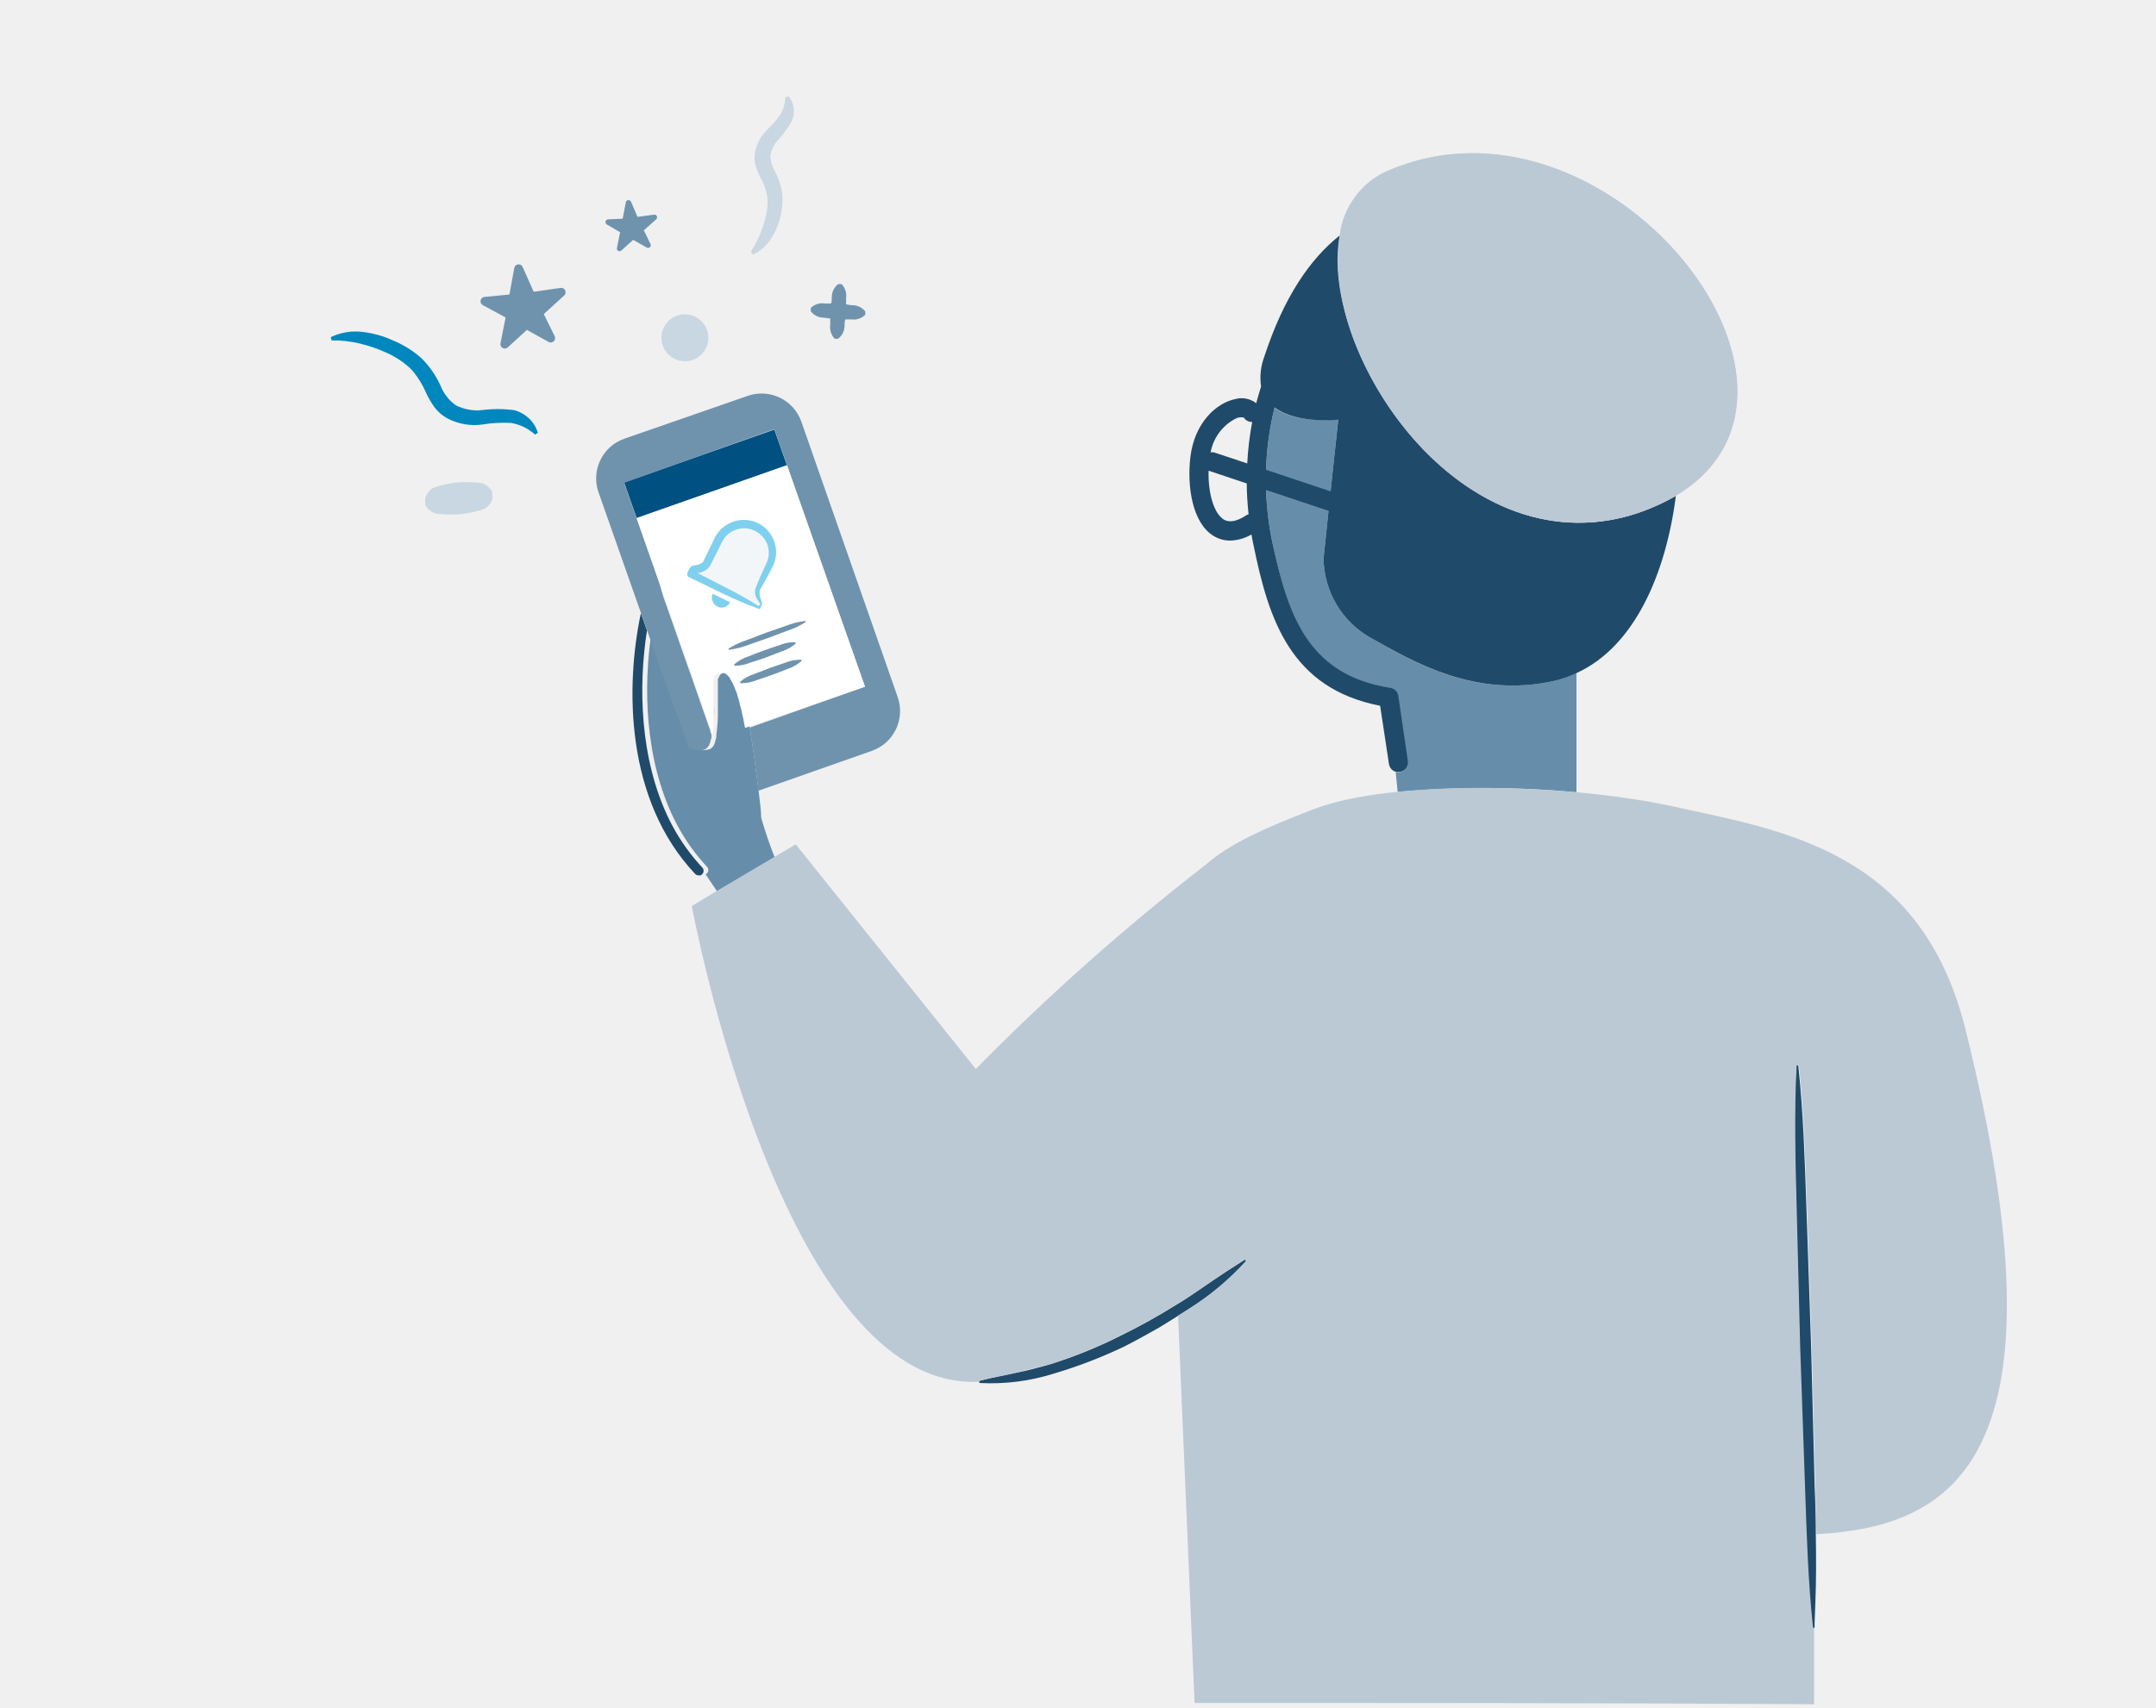
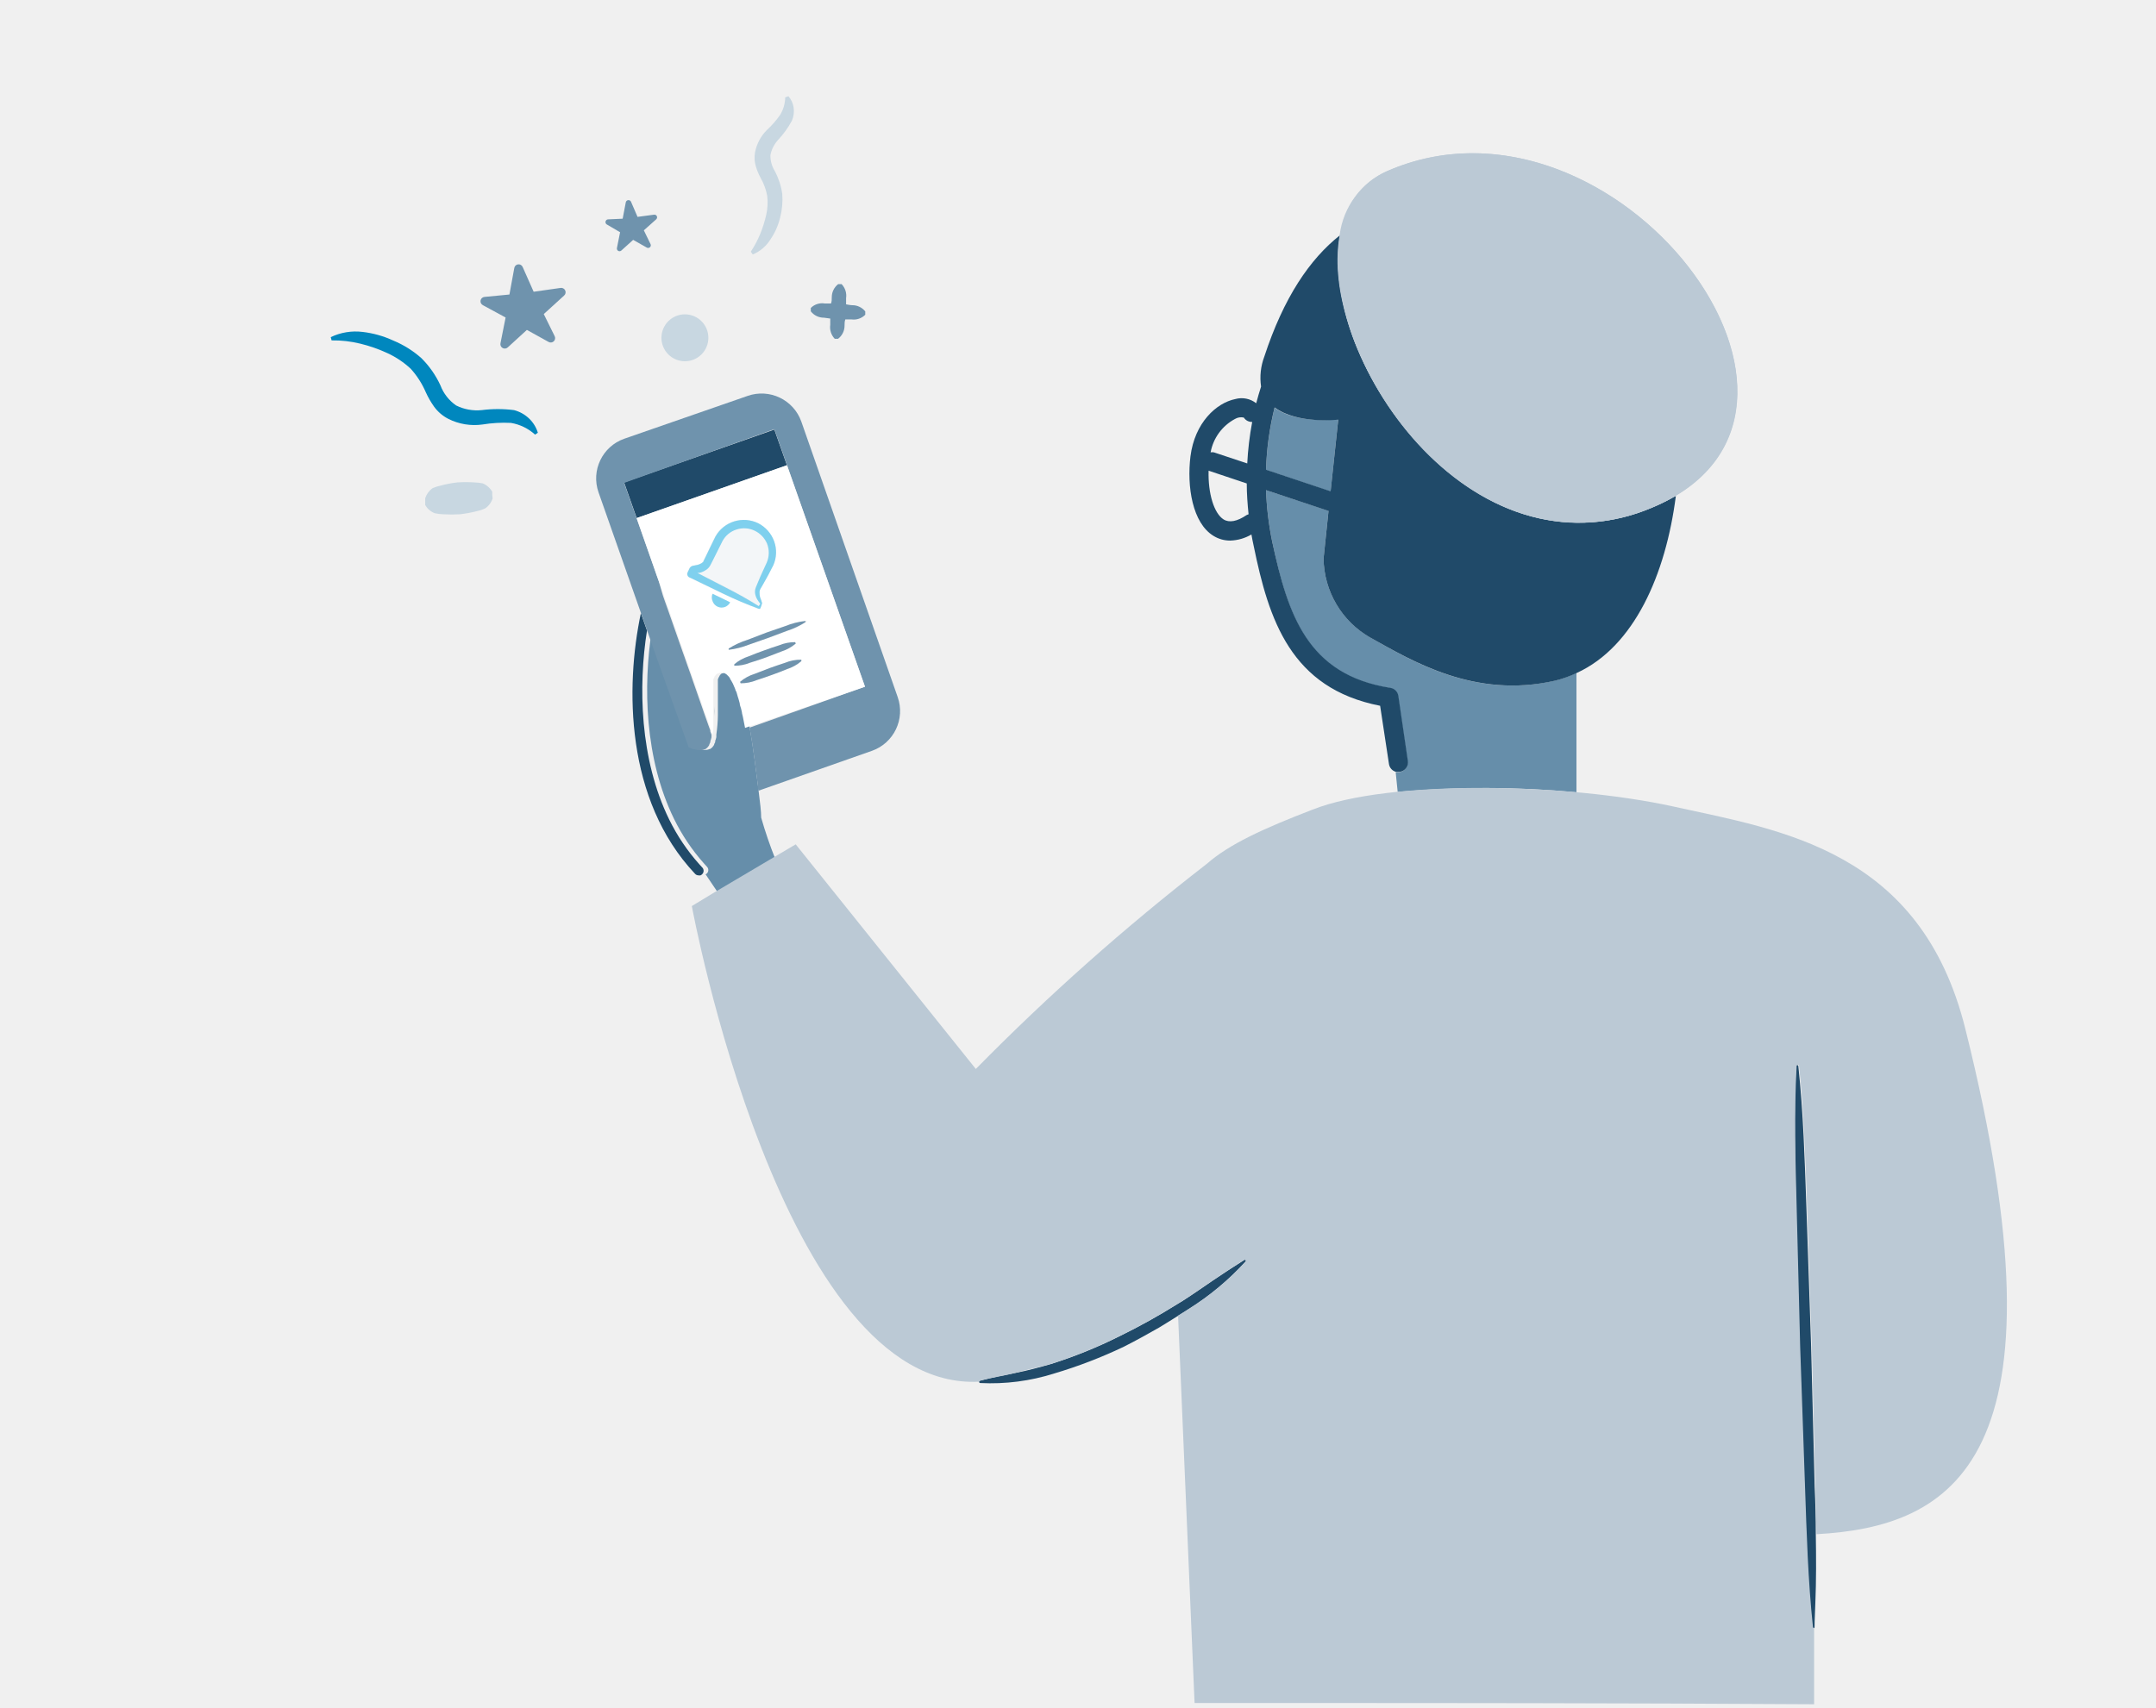
<svg xmlns="http://www.w3.org/2000/svg" viewBox="0 0 226 179">
  <defs>
-     <style>.cls-1{fill:none;}.cls-2{fill:#668eaa;}.cls-3{fill:#204A69;}.cls-4{fill:#BBC9D5;}.cls-5{fill:#c8d7e1;}.cls-6{fill:#6F93AD;}.cls-7{fill:#0087be;}.cls-8{fill:#005081;}.cls-9{fill:#fff;}.cls-10{fill:#7fd0ee;}.cls-11{fill:#f3f6f8;}</style>
+     <style>.cls-1{fill:none;}.cls-2{fill:#668eaa;}.cls-3{fill:#204A69;}.cls-4{fill:#BBC9D5;}.cls-5{fill:#c8d7e1;}.cls-6{fill:#6F93AD;}.cls-7{fill:#0087be;}.cls-8{fill:#204A69;}.cls-9{fill:#fff;}.cls-10{fill:#7fd0ee;}.cls-11{fill:#f3f6f8;}</style>
  </defs>
  <g id="Layer_15" data-name="Layer 15">
    <path class="cls-1" d="M130.74,48.62a32.08,32.08,0,0,1,.52-4.39,1,1,0,0,1-.88-.46,1.28,1.28,0,0,0-.93.15,5,5,0,0,0-2.55,3.5.84.84,0,0,1,.35,0Z" />
    <path class="cls-1" d="M126.69,49.38c-.07,2.39.54,4.48,1.57,5.11.59.37,1.41.22,2.42-.46a.9.9,0,0,1,.21-.08c-.11-1.08-.18-2.15-.19-3.23Z" />
    <path class="cls-2" d="M165.25,83.07V70.55a11.85,11.85,0,0,1-2.3.82c-8.39,1.93-15-2.09-19.33-4.54a9.7,9.7,0,0,1-4.88-8.27l.52-5-6.55-2.18a32.62,32.62,0,0,0,.65,5.42c1.59,7.57,3.61,14,12.35,15.35a1,1,0,0,1,.83.84l1,6.84a1,1,0,0,1-.84,1.13l-.15,0a1,1,0,0,1-.25,0l.21,2.07A102.58,102.58,0,0,1,165.25,83.07Z" />
    <path class="cls-2" d="M139.48,51.54l.8-7.58s-4.31.54-6.67-1.21a30.86,30.86,0,0,0-.9,6.53Z" />
    <path class="cls-3" d="M175.16,52.27a20,20,0,0,1-1.91.92l-.14.06a19.23,19.23,0,0,1-12.57.89C152,51.83,145.12,43.84,142,35.86A28.52,28.52,0,0,1,140.62,31a21.25,21.25,0,0,1-.31-2.29,15.92,15.92,0,0,1,.17-4.06c-3.2,2.52-5.93,6.57-7.95,12.74a6.29,6.29,0,0,0-.34,3.14c-.18.58-.36,1.16-.51,1.75a2.48,2.48,0,0,0-2.19-.44c-2,.41-4.25,2.48-4.7,6-.39,3.17.2,7,2.42,8.35a3.3,3.3,0,0,0,1.75.49,4.66,4.66,0,0,0,2.22-.64c.07.39.14.78.23,1.17C133,65,135.3,72.17,144.67,74l.93,6.13a1,1,0,0,0,.74.8,1,1,0,0,0,.25,0l.15,0a1,1,0,0,0,.84-1.13l-1-6.84a1,1,0,0,0-.83-.84C137,70.76,135,64.38,133.36,56.81a32.62,32.62,0,0,1-.65-5.42l6.55,2.18-.52,5a9.7,9.7,0,0,0,4.88,8.27C148,69.28,154.56,73.3,163,71.37a11.85,11.85,0,0,0,2.3-.82c6-2.76,9.31-10.31,10.37-18.55C175.47,52.09,175.32,52.19,175.16,52.27ZM130.68,54c-1,.68-1.83.83-2.42.46-1-.63-1.64-2.72-1.57-5.11l4,1.34c0,1.08.08,2.15.19,3.23A.9.9,0,0,0,130.68,54Zm.06-5.41-3.49-1.16a.84.84,0,0,0-.35,0,5,5,0,0,1,2.55-3.5,1.28,1.28,0,0,1,.93-.15,1,1,0,0,0,.88.46A32.08,32.08,0,0,0,130.74,48.62Zm8.74,2.92-6.77-2.26a30.86,30.86,0,0,1,.9-6.53C136,44.5,140.28,44,140.28,44Z" />
    <path class="cls-4" d="M145.43,17.93a8.5,8.5,0,0,0-5,6.69,15.92,15.92,0,0,0-.17,4.06,21.25,21.25,0,0,0,.31,2.29A28.52,28.52,0,0,0,142,35.86c3.09,8,9.93,16,18.51,18.28a19.23,19.23,0,0,0,12.57-.89l.14-.06a20,20,0,0,0,1.91-.92c.16-.08.31-.18.46-.27C194.54,40.82,168.37,7.94,145.43,17.93Z" />
    <path class="cls-4" d="M173.11,53.25c23.56-9.69-3.82-45.71-27.68-35.32C130.77,24.32,149.54,63,173.11,53.25Z" />
  </g>
  <g id="Layer_20" data-name="Layer 20">
    <path class="cls-5" d="M51.6,51.91l0-.35a2.07,2.07,0,0,0-1-.88,5.39,5.39,0,0,0-.89-.1,13.07,13.07,0,0,0-1.77,0,11.47,11.47,0,0,0-1.73.33,4.51,4.51,0,0,0-.86.27,2.09,2.09,0,0,0-.78,1.06l0,.35,0,.35a1.93,1.93,0,0,0,1,.87,4.51,4.51,0,0,0,.89.11,14.89,14.89,0,0,0,1.77,0A13.32,13.32,0,0,0,50,53.59a4,4,0,0,0,.85-.28,2,2,0,0,0,.79-1.05Z" />
    <path class="cls-6" d="M58.75,30.19l-2.81.4L54.79,28a.46.46,0,0,0-.88.1l-.51,2.78-2.6.25a.46.46,0,0,0-.18.87L53,33.29,52.46,36a.46.46,0,0,0,.77.42l2-1.83,2.27,1.26a.46.46,0,0,0,.64-.61L57,32.93,59.12,31A.46.46,0,0,0,58.75,30.19Z" />
    <path class="cls-5" d="M70.64,37.59a2.46,2.46,0,1,0-1-3.36A2.46,2.46,0,0,0,70.64,37.59Z" />
    <path class="cls-6" d="M89.33,32c-.21,0-.43-.06-.64-.09,0-.21,0-.43,0-.65a1.75,1.75,0,0,0-.47-1.47h-.36a1.74,1.74,0,0,0-.67,1.39c0,.21,0,.43-.08.64-.22,0-.43,0-.65,0a1.68,1.68,0,0,0-1.47.47l0,.17v.18a1.72,1.72,0,0,0,1.39.67l.65.09c0,.21,0,.43,0,.65a1.75,1.75,0,0,0,.47,1.47l.35,0a1.72,1.72,0,0,0,.68-1.39c0-.21,0-.43.08-.64h.65A1.69,1.69,0,0,0,90.7,33l0-.35A1.73,1.73,0,0,0,89.33,32Z" />
    <path class="cls-7" d="M53.88,43a13.24,13.24,0,0,0-3.38,0,4.89,4.89,0,0,1-2.69-.49,4.48,4.48,0,0,1-1.64-2.1,9.83,9.83,0,0,0-2-2.86,10.41,10.41,0,0,0-2.94-1.84A10.57,10.57,0,0,0,38,34.8a6,6,0,0,0-3.33.55l.09.34a11.79,11.79,0,0,1,3,.34,15.33,15.33,0,0,1,2.86,1,9.24,9.24,0,0,1,2.44,1.64,9,9,0,0,1,1.58,2.47,9.1,9.1,0,0,0,.87,1.51A4.26,4.26,0,0,0,47,43.92a6.1,6.1,0,0,0,3.56.59,14.09,14.09,0,0,1,3-.17,5,5,0,0,1,2.53,1.23l.29-.2a3.45,3.45,0,0,0-.92-1.49A3.58,3.58,0,0,0,53.88,43Z" />
    <path class="cls-6" d="M65,24.35,64.67,26a.28.28,0,0,0,.47.26l1.23-1.11,1.43.81a.28.28,0,0,0,.39-.37l-.7-1.44L68.78,23a.28.28,0,0,0-.23-.49l-1.72.23-.69-1.6a.29.29,0,0,0-.54.06l-.33,1.73L63.72,23a.29.29,0,0,0-.12.53Z" />
    <path class="cls-5" d="M79.7,24.5a11,11,0,0,1-1,1.89l.21.29a4,4,0,0,0,1.86-1.59,6.9,6.9,0,0,0,1-2.25A7.64,7.64,0,0,0,82,20.33a7.31,7.31,0,0,0-.78-2.39,3.05,3.05,0,0,1-.46-1.68,3.29,3.29,0,0,1,.81-1.6,9.76,9.76,0,0,0,1.44-2,2.55,2.55,0,0,0,.18-1.39,2.34,2.34,0,0,0-.54-1.18l-.34.12a3.67,3.67,0,0,1-.53,1.83,9.62,9.62,0,0,1-1.37,1.57A4.51,4.51,0,0,0,79.14,16a3.19,3.19,0,0,0,.1,1.48,6.75,6.75,0,0,0,.49,1.17,6,6,0,0,1,.69,1.87,5.84,5.84,0,0,1-.1,2A12.73,12.73,0,0,1,79.7,24.5Z" />
    <polygon class="cls-8" points="81.17 45.04 65.42 50.58 66.74 54.32 66.74 54.32 82.49 48.78 81.17 45.04" />
    <path class="cls-3" d="M190.34,160.89q0-2.5-.12-5l-.37-14.71-.5-14.7c-.17-4.91-.32-9.81-.84-14.7a.13.13,0,0,0-.12-.11.12.12,0,0,0-.13.12c-.23,4.91-.09,9.81,0,14.72l.37,14.7.51,14.71c.17,4.9.31,9.8.83,14.69a.13.13,0,0,0,.12.11h0a.12.12,0,0,0,.12-.12c0-.82.06-1.65.08-2.47C190.39,165.71,190.38,163.3,190.34,160.89Z" />
    <path class="cls-3" d="M130.58,132.12a.12.12,0,0,0-.17,0c-1.1.69-2.17,1.4-3.24,2.12s-2.11,1.46-3.19,2.15c-.18.12-.38.22-.56.34a65.66,65.66,0,0,1-6.14,3.41,48.92,48.92,0,0,1-7.09,2.87c-1.23.35-2.45.69-3.7.93s-2.5.49-3.77.83h0a.13.13,0,0,0-.09.11h0a.13.13,0,0,0,.12.13,22,22,0,0,0,7.75-1,50.12,50.12,0,0,0,7.31-2.81c1.25-.63,2.47-1.31,3.68-2,.67-.4,1.33-.82,2-1.24.36-.23.73-.44,1.08-.68a28.62,28.62,0,0,0,6-5A.12.12,0,0,0,130.58,132.12Z" />
  </g>
  <g id="Layer_19" data-name="Layer 19">
    <path class="cls-1" d="M75,72l0,.2Z" />
    <path class="cls-1" d="M75,72.37a1.64,1.64,0,0,0,0,.23A1.64,1.64,0,0,1,75,72.37Z" />
    <path class="cls-1" d="M75.09,71.68l0,.17Z" />
    <path class="cls-1" d="M75.68,70.56l-.06,0Z" />
    <path class="cls-1" d="M75,72.73c0,.09,0,.19,0,.28C75,72.92,75,72.82,75,72.73Z" />
    <path class="cls-1" d="M75.16,71.38l0,.15Z" />
    <path class="cls-1" d="M75.26,71.11l-.05.12Z" />
    <path class="cls-1" d="M74.92,74.08q0-.52,0-1,0,.5,0,1Z" />
    <path class="cls-1" d="M76.67,70.74a1.59,1.59,0,0,1,.29.33A1.59,1.59,0,0,0,76.67,70.74Z" />
    <path class="cls-1" d="M74.86,76c0,.17,0,.33,0,.49s0,.38-.07.55a15,15,0,0,0,.16-2h0C74.89,75.39,74.88,75.72,74.86,76Z" />
    <path class="cls-1" d="M74.7,77.22l0-.14h0Z" />
    <path class="cls-1" d="M75.45,70.77l.06-.07Z" />
    <path class="cls-1" d="M75.87,70.48a.86.86,0,0,1,.36,0A.86.86,0,0,0,75.87,70.48Z" />
    <path class="cls-1" d="M75.37,70.88s0,.07-.05.1S75.35,70.91,75.37,70.88Z" />
    <path class="cls-1" d="M77.54,72.19c-.08-.19-.15-.37-.23-.54C77.39,71.82,77.46,72,77.54,72.19Z" />
    <path class="cls-1" d="M78,73.7l-.12-.44Z" />
    <path class="cls-1" d="M77.81,73c-.06-.21-.13-.4-.2-.59C77.68,72.58,77.75,72.78,77.81,73Z" />
    <path class="cls-1" d="M78.35,75.12h0Z" />
    <polygon class="cls-1" points="81.17 45.04 65.42 50.58 66.74 54.32 66.74 54.32 82.49 48.78 81.17 45.04" />
    <path class="cls-1" d="M78.25,74.63l-.09-.38Z" />
    <path class="cls-1" d="M77.25,71.54a4.23,4.23,0,0,0-.25-.42A4.23,4.23,0,0,1,77.25,71.54Z" />
    <path class="cls-1" d="M76.61,70.68a.9.9,0,0,0-.32-.17A.9.9,0,0,1,76.61,70.68Z" />
    <path class="cls-2" d="M74.5,77.88l0-.06,0,.05Z" />
    <path class="cls-2" d="M74.67,77.36a2.34,2.34,0,0,1-.12.4A2.34,2.34,0,0,0,74.67,77.36Z" />
    <path class="cls-2" d="M73.54,78.74a2.16,2.16,0,0,1-.36,0A2.16,2.16,0,0,0,73.54,78.74Z" />
    <path class="cls-2" d="M74.15,78.43a1.08,1.08,0,0,1-.24.18A1.08,1.08,0,0,0,74.15,78.43Z" />
    <path class="cls-2" d="M73.85,78.64a.79.79,0,0,1-.26.08A.79.79,0,0,0,73.85,78.64Z" />
    <path class="cls-2" d="M73.09,78.72a2.37,2.37,0,0,1-.34-.08A2.37,2.37,0,0,0,73.09,78.72Z" />
    <path class="cls-2" d="M74.39,78.1a1.51,1.51,0,0,0,.11-.22h0A1.63,1.63,0,0,1,74.39,78.1Z" />
    <path class="cls-2" d="M74.36,78.16a1.89,1.89,0,0,1-.2.27A1.89,1.89,0,0,0,74.36,78.16Z" />
    <path class="cls-2" d="M72.63,78.6a5.12,5.12,0,0,1-.5-.22A5.12,5.12,0,0,0,72.63,78.6Z" />
    <path class="cls-3" d="M74.9,75.07h0c0-.33,0-.67,0-1h0C74.92,74.41,74.91,74.74,74.9,75.07Z" />
    <path class="cls-3" d="M73.59,90.93c-.11-.11-.2-.22-.3-.33a20.68,20.68,0,0,1-3.14-4.67c-3.1-6.32-3.25-14-2.33-19.82l-.32-.91-.32-.91C65.54,72,65.55,83.88,72.86,91.62a.48.48,0,0,0,.36.16.54.54,0,0,0,.21,0,.42.42,0,0,0,.14-.09A.5.5,0,0,0,73.59,90.93Z" />
    <path class="cls-2" d="M79.79,85.73v0c0-.68-.12-1.58-.27-2.81h0c0-.17,0-.31-.06-.49-.2-1.52-.47-3.89-.87-6.12-.07-.4-.15-.79-.23-1.17h0c0-.17-.07-.33-.1-.48l-.09-.38c0-.19-.09-.37-.14-.55l-.12-.44L77.81,73c-.06-.2-.13-.4-.2-.59s0-.13-.07-.2-.15-.37-.23-.54l-.06-.11a4.23,4.23,0,0,0-.25-.42s0,0,0-.05a1.59,1.59,0,0,0-.29-.33l-.06-.06a.9.9,0,0,0-.32-.17l-.06,0a.86.86,0,0,0-.36,0l-.19.08-.06,0a.48.48,0,0,0-.11.09l-.06.07-.08.11s0,.07-.05.1l-.06.13-.05.12a.88.88,0,0,1,0,.15l0,.15a.83.83,0,0,0,0,.15l0,.17c0,.06,0,.11,0,.16l0,.2c0,.05,0,.11,0,.16a1.64,1.64,0,0,0,0,.23.57.57,0,0,0,0,.13c0,.09,0,.19,0,.28v0q0,.5,0,1c0,.32,0,.66,0,1a15,15,0,0,1-.16,2h0l0,.14,0,.14h0a2.34,2.34,0,0,1-.12.4s0,0,0,.06l0,.06a1.51,1.51,0,0,1-.11.22l0,.06a1.89,1.89,0,0,1-.2.27h0a1.08,1.08,0,0,1-.24.18l-.06,0a.79.79,0,0,1-.26.08l0,0a2.16,2.16,0,0,1-.36,0l-.09,0a2.37,2.37,0,0,1-.34-.08l-.12,0a5.12,5.12,0,0,1-.5-.22h0l-.38-1.08h0l-3-8.4-.35-1-.3-.85-.33-.94c-.92,5.81-.77,13.5,2.33,19.82a20.68,20.68,0,0,0,3.14,4.67c.1.11.19.22.3.33a.5.5,0,0,1,0,.71.42.42,0,0,1-.14.09l1.31,1.94,6-3.55A44.47,44.47,0,0,1,79.79,85.73Z" />
    <path class="cls-6" d="M79.51,82.9h0c0-.16,0-.32-.07-.49C79.48,82.59,79.49,82.73,79.51,82.9Z" />
    <polygon class="cls-6" points="74.73 77.07 74.74 77.07 74.74 77.07 74.73 77.07" />
    <path class="cls-6" d="M94.1,73.09,84,44.21a4.42,4.42,0,0,0-5.63-2.7L65.44,46a4.41,4.41,0,0,0-2.7,5.62l4.44,12.63.32.91.32.91.33.94.3.85.35,1,3,8.4h0l.38,1.08h0a5.12,5.12,0,0,0,.5.22l.12,0a2.37,2.37,0,0,0,.34.08l.09,0a2.16,2.16,0,0,0,.36,0l0,0a.79.79,0,0,0,.26-.08l.06,0a1.08,1.08,0,0,0,.24-.18h0a1.89,1.89,0,0,0,.2-.27l0-.06a1.63,1.63,0,0,0,.11-.23l0-.05s0,0,0-.06a2.34,2.34,0,0,0,.12-.4h0l0-.14,0-.14h0l-.13-.35,0-.11-.17-.46-.31-.88-.18-.51-.19-.55-1-2.87-.21-.61-.33-.92-.31-.89-.19-.53-.35-1-1.24-3.54-.25-.7-.23-.66L69.07,61l-.25-.7-.24-.69-1.84-5.24h0l-1.32-3.74L81.17,45l1.32,3.74L90.67,72,78.58,76.29c.4,2.23.67,4.6.87,6.12,0,.17,0,.33.07.49l11.89-4.18A4.42,4.42,0,0,0,94.1,73.09Z" />
    <path class="cls-6" d="M79.45,82.41c-.2-1.52-.47-3.89-.87-6.12h0C79,78.52,79.25,80.89,79.45,82.41Z" />
    <polygon class="cls-6" points="74.67 77.36 74.67 77.36 74.67 77.36 74.67 77.36" />
    <path class="cls-6" d="M74.55,77.76s0,0,0,.06S74.54,77.78,74.55,77.76Z" />
    <path class="cls-6" d="M74.16,78.43h0Z" />
    <path class="cls-6" d="M73.91,78.61l-.06,0Z" />
    <path class="cls-6" d="M74.39,78.1l0,.06Z" />
    <path class="cls-6" d="M73.59,78.72l0,0Z" />
    <path class="cls-6" d="M72.75,78.64l-.12,0Z" />
    <path class="cls-6" d="M73.18,78.74l-.09,0Z" />
    <path class="cls-9" d="M82.49,48.78,66.74,54.32l1.84,5.24.24.69.25.7.54,1.54.23.66.25.7,1.24,3.54.35,1,.19.53.31.89.33.92.21.61,1,2.87.19.55.18.51.31.88.17.46,0,.11.13.35h0c0-.17.05-.36.07-.55s0-.32,0-.49,0-.64,0-1,0-.66,0-1,0-.69,0-1v0c0-.09,0-.19,0-.28a.57.57,0,0,1,0-.13,1.64,1.64,0,0,1,0-.23c0-.05,0-.11,0-.16l0-.2c0-.05,0-.1,0-.16l0-.17a.83.83,0,0,1,0-.15l0-.15a.88.88,0,0,0,0-.15l.05-.12.06-.13s0-.07.05-.1l.08-.11.06-.07a.48.48,0,0,1,.11-.09l.06,0,.19-.08a.86.86,0,0,1,.36,0l.06,0a.9.9,0,0,1,.32.17l.06.06a1.59,1.59,0,0,1,.29.33s0,0,0,.05a4.23,4.23,0,0,1,.25.42l.06.11c.08.17.15.35.23.54s0,.13.07.2.14.38.2.59l.09.28.12.44c0,.18.09.36.14.55l.09.38c0,.15.07.31.1.48h0c.08.38.16.77.23,1.17L90.67,72ZM72.37,60.61l-.14-.06a.4.4,0,0,1-.18-.54h0l.21-.45a.34.34,0,0,1,.08-.09.46.46,0,0,1,.21-.13h0l.55-.11a1.54,1.54,0,0,0,.38-.16c.13-.09.2-.15.23-.24l.25-.51c.34-.69.64-1.35,1-2.06a3.42,3.42,0,0,1,4.51-1.39,3.44,3.44,0,0,1,1.67,1.89,3.38,3.38,0,0,1-.09,2.5c-.34.71-.69,1.36-1.07,2l-.29.5a.73.73,0,0,0-.09.41,1.41,1.41,0,0,0,.07.5,4.43,4.43,0,0,1,.2.58,3.81,3.81,0,0,1-.17.51.14.14,0,0,1-.18.08h0c-1.25-.46-2.48-1-3.68-1.56Zm3.55,3A1,1,0,0,1,74.65,63a1,1,0,0,1,0-.77h0l1.79.89A1,1,0,0,1,75.92,63.65Zm.54,4.48,0-.07,0-.06a8.54,8.54,0,0,1,2-.92l2-.75,2-.69a7.8,7.8,0,0,1,2.1-.53l0,.12a8.26,8.26,0,0,1-1.95.92l-2,.75-2,.7A8.63,8.63,0,0,1,76.46,68.13ZM77,69.8l0-.15a4.28,4.28,0,0,1,1.5-.83c.53-.22,1.06-.41,1.59-.61s1.06-.38,1.61-.55a4.27,4.27,0,0,1,1.68-.33l.06.15a4.41,4.41,0,0,1-1.51.83l-1.58.61c-.54.19-1.07.38-1.61.55A4.32,4.32,0,0,1,77,69.8Zm5.49.35c-.52.22-1.05.41-1.58.61s-1.07.38-1.61.55a4.27,4.27,0,0,1-1.68.33l-.06-.15a4.23,4.23,0,0,1,1.51-.83l1.58-.61c.54-.19,1.07-.38,1.61-.55A4.28,4.28,0,0,1,84,69.17l0,.15A4.23,4.23,0,0,1,82.51,70.15Z" />
    <path class="cls-9" d="M76.29,70.51l-.06,0Z" />
    <path class="cls-9" d="M75.45,70.77l-.08.11Z" />
    <path class="cls-9" d="M75.87,70.48l-.19.08Z" />
    <path class="cls-9" d="M78.35,75.11c0-.17-.07-.33-.1-.48C78.28,74.78,78.32,74.94,78.35,75.11Z" />
    <path class="cls-9" d="M78.16,74.25c0-.19-.09-.37-.14-.55C78.07,73.88,78.11,74.06,78.16,74.25Z" />
    <path class="cls-9" d="M77.9,73.26,77.81,73Z" />
    <path class="cls-9" d="M77.61,72.39c0-.07,0-.13-.07-.2S77.59,72.32,77.61,72.39Z" />
    <path class="cls-9" d="M77,71.12s0,0,0-.05S77,71.11,77,71.12Z" />
    <path class="cls-9" d="M78.58,76.29h0c-.07-.4-.15-.79-.23-1.17C78.43,75.5,78.51,75.89,78.58,76.29Z" />
    <path class="cls-9" d="M77.31,71.65l-.06-.11Z" />
    <path class="cls-9" d="M75,72.21c0,.05,0,.11,0,.16S75,72.26,75,72.21Z" />
    <path class="cls-9" d="M76.61,70.68l.06.06Z" />
    <path class="cls-9" d="M75,72.6a.57.57,0,0,0,0,.13A.57.57,0,0,1,75,72.6Z" />
    <path class="cls-9" d="M75,73v0Z" />
    <path class="cls-9" d="M75.51,70.7a.48.48,0,0,1,.11-.09A.48.48,0,0,0,75.51,70.7Z" />
    <path class="cls-9" d="M75.06,71.85c0,.06,0,.11,0,.16S75.05,71.91,75.06,71.85Z" />
    <path class="cls-9" d="M75.13,71.53a.83.83,0,0,0,0,.15A.83.83,0,0,1,75.13,71.53Z" />
    <path class="cls-9" d="M75.21,71.23a.88.88,0,0,1,0,.15A.88.88,0,0,0,75.21,71.23Z" />
    <path class="cls-9" d="M75.32,71l-.06.13Z" />
    <path class="cls-6" d="M78.38,67.08a8.54,8.54,0,0,0-2,.92l0,.06,0,.07a8.63,8.63,0,0,0,2.1-.53l2-.7,2-.75a8.26,8.26,0,0,0,1.95-.92l0-.12a7.8,7.8,0,0,0-2.1.53l-2,.69Z" />
    <path class="cls-6" d="M80.32,68.92l1.58-.61a4.41,4.41,0,0,0,1.51-.83l-.06-.15a4.27,4.27,0,0,0-1.68.33c-.55.17-1.08.36-1.61.55s-1.06.39-1.59.61a4.28,4.28,0,0,0-1.5.83l0,.15a4.32,4.32,0,0,0,1.69-.33C79.25,69.3,79.78,69.11,80.32,68.92Z" />
    <path class="cls-6" d="M82.28,69.5c-.54.17-1.07.36-1.61.55l-1.58.61a4.23,4.23,0,0,0-1.51.83l.06.15a4.27,4.27,0,0,0,1.68-.33c.54-.17,1.08-.36,1.61-.55s1.06-.39,1.58-.61A4.23,4.23,0,0,0,84,69.32l0-.15A4.28,4.28,0,0,0,82.28,69.5Z" />
    <path class="cls-10" d="M74.7,62.26h0a1,1,0,0,0,0,.77,1,1,0,0,0,1.27.62,1,1,0,0,0,.57-.5Z" />
    <path class="cls-11" d="M79.53,63.5a1.77,1.77,0,0,1,.17-.24,5.14,5.14,0,0,1-.31-.44,1.77,1.77,0,0,1-.23-.59,1.27,1.27,0,0,1,.07-.69l.22-.53c.28-.7.62-1.4.92-2.06a2.63,2.63,0,0,0,0-1.93,2.66,2.66,0,0,0-1.3-1.42,2.55,2.55,0,0,0-1.9-.12,2.52,2.52,0,0,0-1.46,1.2l-1,2-.26.51a1.3,1.3,0,0,1-.54.57,1.89,1.89,0,0,1-.67.27l-.17,0,3.06,1.53C77.31,62.18,78.43,62.81,79.53,63.5Z" />
    <path class="cls-10" d="M81.15,56.75a3.44,3.44,0,0,0-1.67-1.89A3.42,3.42,0,0,0,75,56.25c-.36.71-.66,1.37-1,2.06l-.25.51c0,.09-.1.15-.23.24a1.54,1.54,0,0,1-.38.16l-.55.11h0a.46.46,0,0,0-.21.13.34.34,0,0,0-.08.09l-.21.45h0a.4.4,0,0,0,.18.54l.14.06,3.45,1.67c1.2.58,2.43,1.1,3.68,1.56h0a.14.14,0,0,0,.18-.08,3.81,3.81,0,0,0,.17-.51,4.43,4.43,0,0,0-.2-.58,1.41,1.41,0,0,1-.07-.5.73.73,0,0,1,.09-.41l.29-.5c.38-.66.73-1.31,1.07-2A3.38,3.38,0,0,0,81.15,56.75ZM80.37,59c-.3.66-.64,1.36-.92,2.06l-.22.53a1.27,1.27,0,0,0-.07.69,1.77,1.77,0,0,0,.23.59,5.14,5.14,0,0,0,.31.44,1.77,1.77,0,0,0-.17.24c-1.1-.69-2.22-1.32-3.37-1.9L73.1,60.07l.17,0a1.89,1.89,0,0,0,.67-.27,1.3,1.3,0,0,0,.54-.57l.26-.51,1-2a2.52,2.52,0,0,1,1.46-1.2,2.55,2.55,0,0,1,1.9.12A2.66,2.66,0,0,1,80.41,57,2.63,2.63,0,0,1,80.37,59Z" />
    <polygon class="cls-2" points="74.73 77.08 74.73 77.08 74.73 77.07 74.73 77.08" />
    <polygon class="cls-2" points="74.73 77.08 74.74 77.08 74.74 77.07 74.73 77.07 74.73 77.08" />
    <path class="cls-4" d="M206,107.82c-4.67-18.67-19.25-20.76-30.55-23.25s-29.89-2.84-37.87.32c-5.19,2-8.73,3.62-11.1,5.7h0a240.27,240.27,0,0,0-24.19,21.49L83.41,88.53l-2.7,1.59-6,3.55L72.52,95s9.38,50.92,30.1,49.87h0a.13.13,0,0,1,.09-.11h0c1.27-.34,2.53-.49,3.77-.83s2.47-.58,3.7-.93a48.92,48.92,0,0,0,7.09-2.87,65.66,65.66,0,0,0,6.14-3.41c.18-.12.38-.22.56-.34,1.08-.69,2.13-1.42,3.19-2.15s2.14-1.43,3.24-2.12a.12.12,0,0,1,.17,0,.12.12,0,0,1,0,.15,28.62,28.62,0,0,1-6,5c-.35.24-.72.45-1.08.68l1.73,40.62,14.25,0c8.83,0,30.69,0,50.69.13v-8h0a.13.13,0,0,1-.12-.11c-.52-4.89-.66-9.79-.83-14.69l-.51-14.71-.37-14.7c-.13-4.91-.27-9.81,0-14.72a.12.12,0,0,1,.13-.12.13.13,0,0,1,.12.11c.52,4.89.67,9.79.84,14.7l.5,14.7.37,14.71q.08,2.51.12,5C204.59,160.08,217.36,153.23,206,107.82Z" />
  </g>
</svg>
